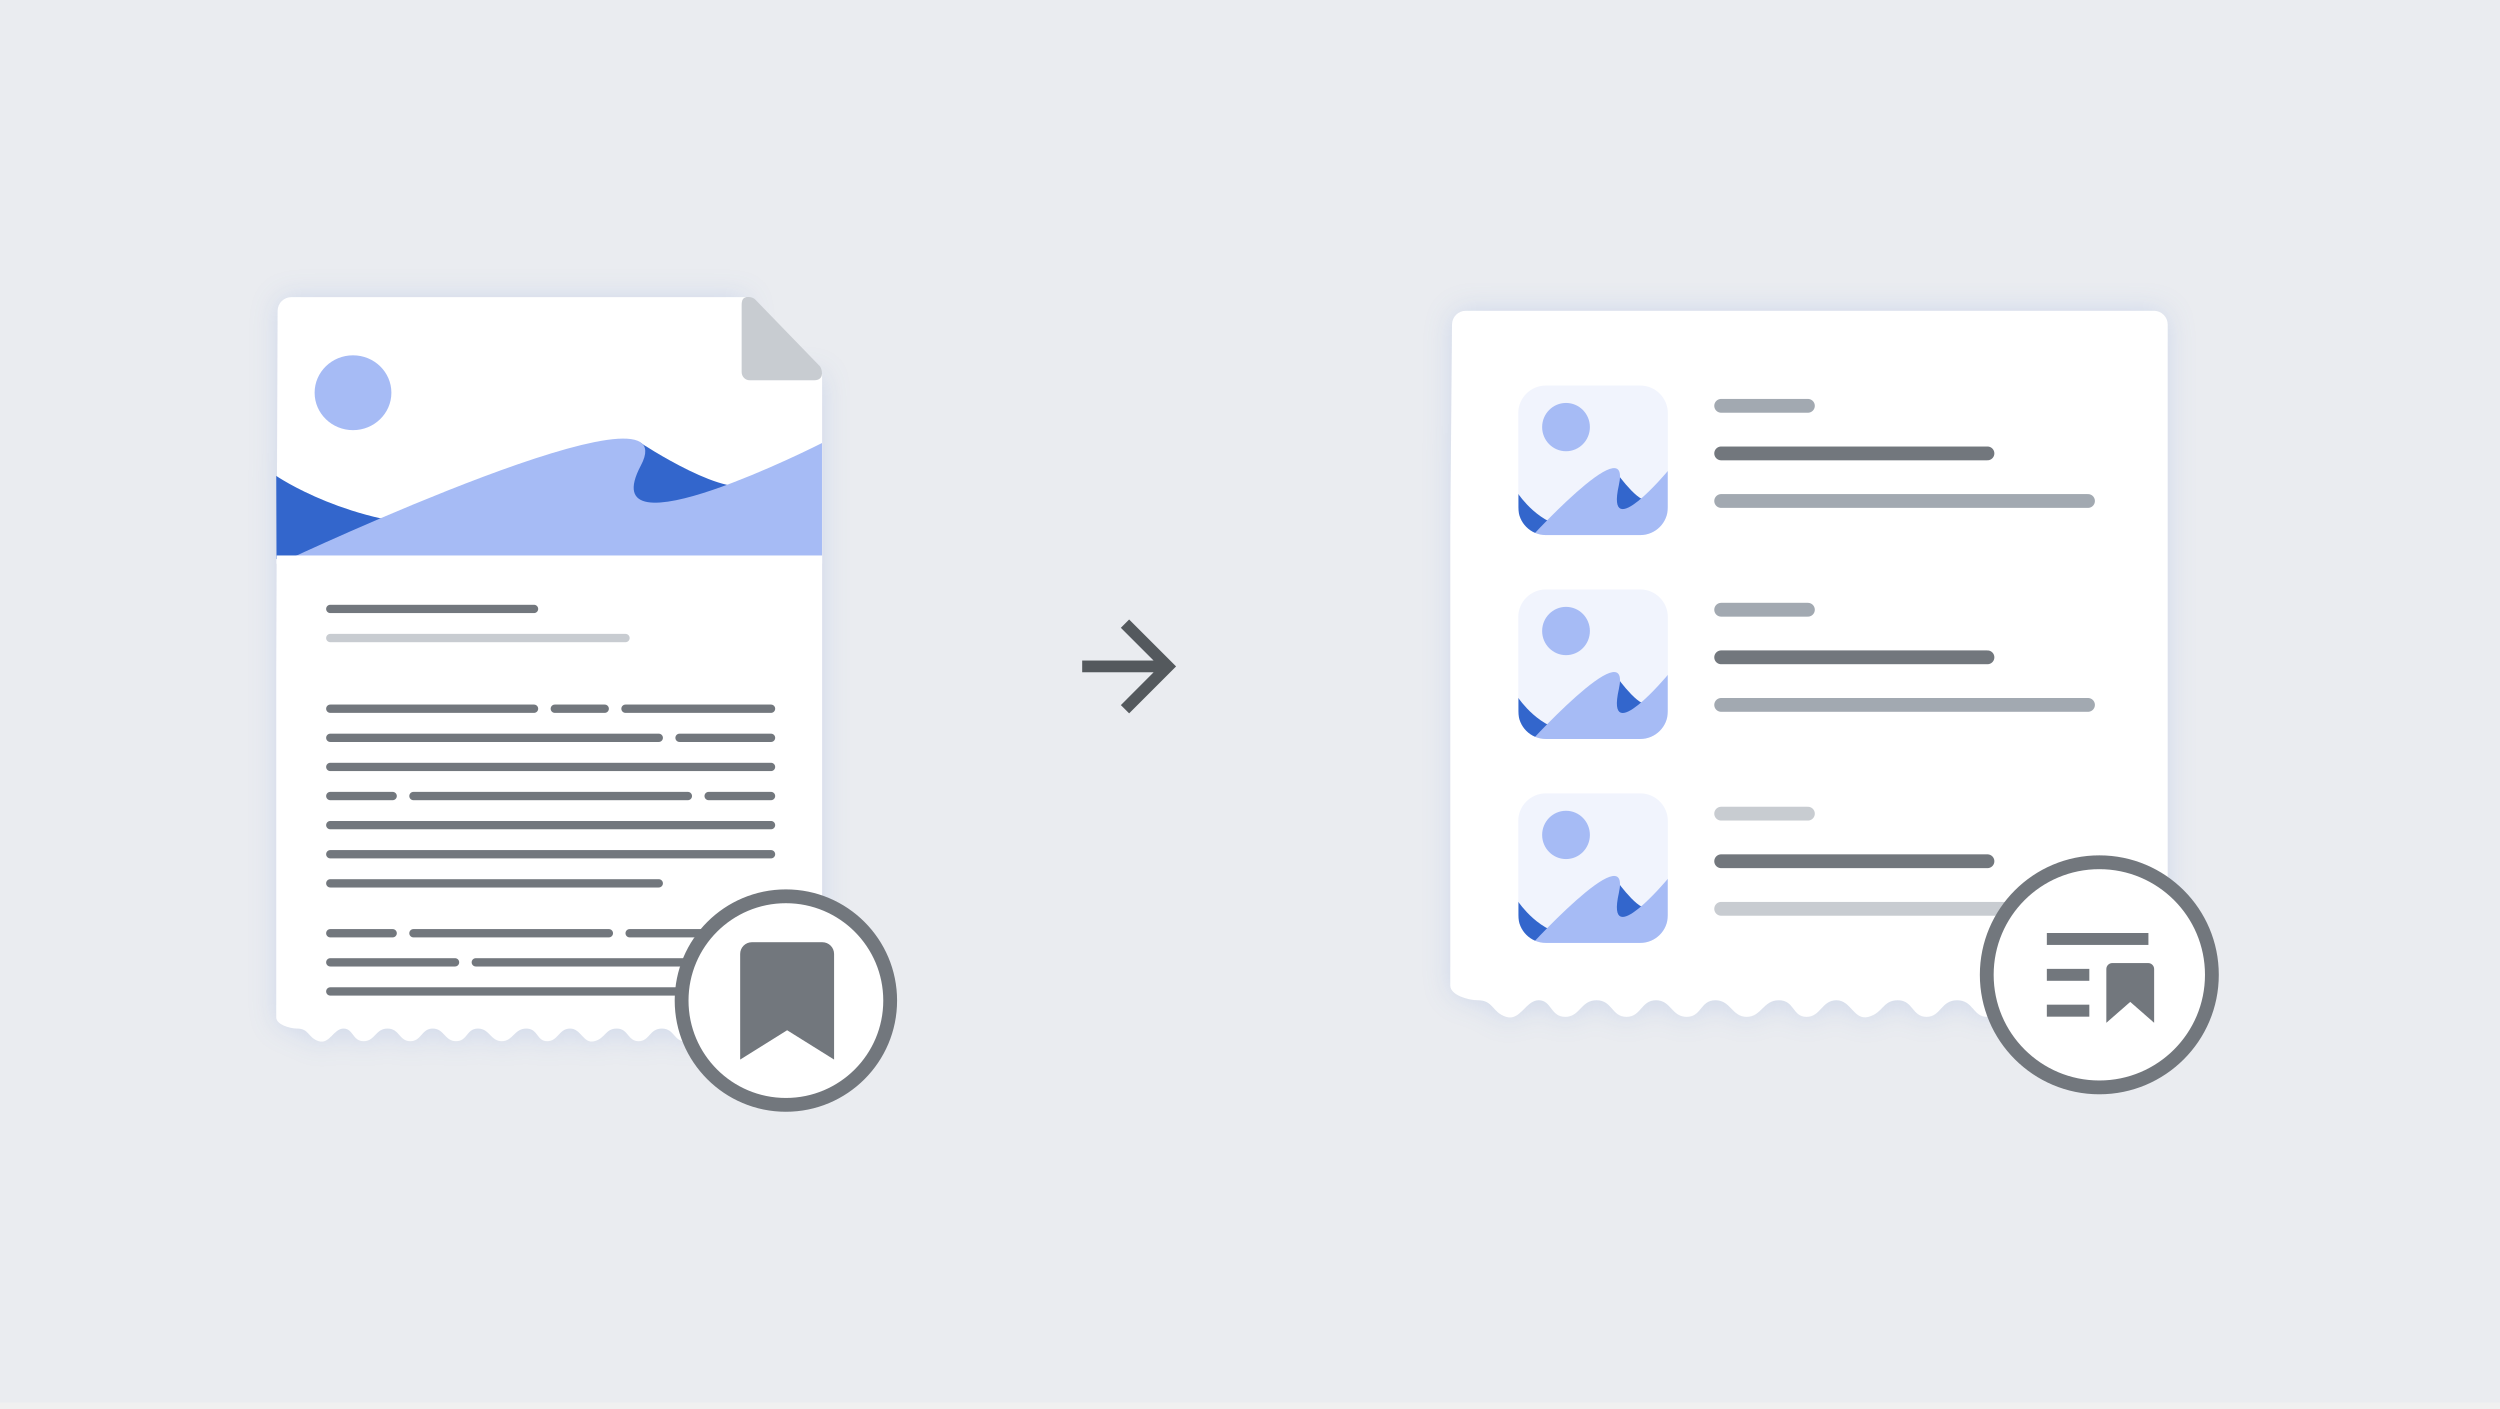
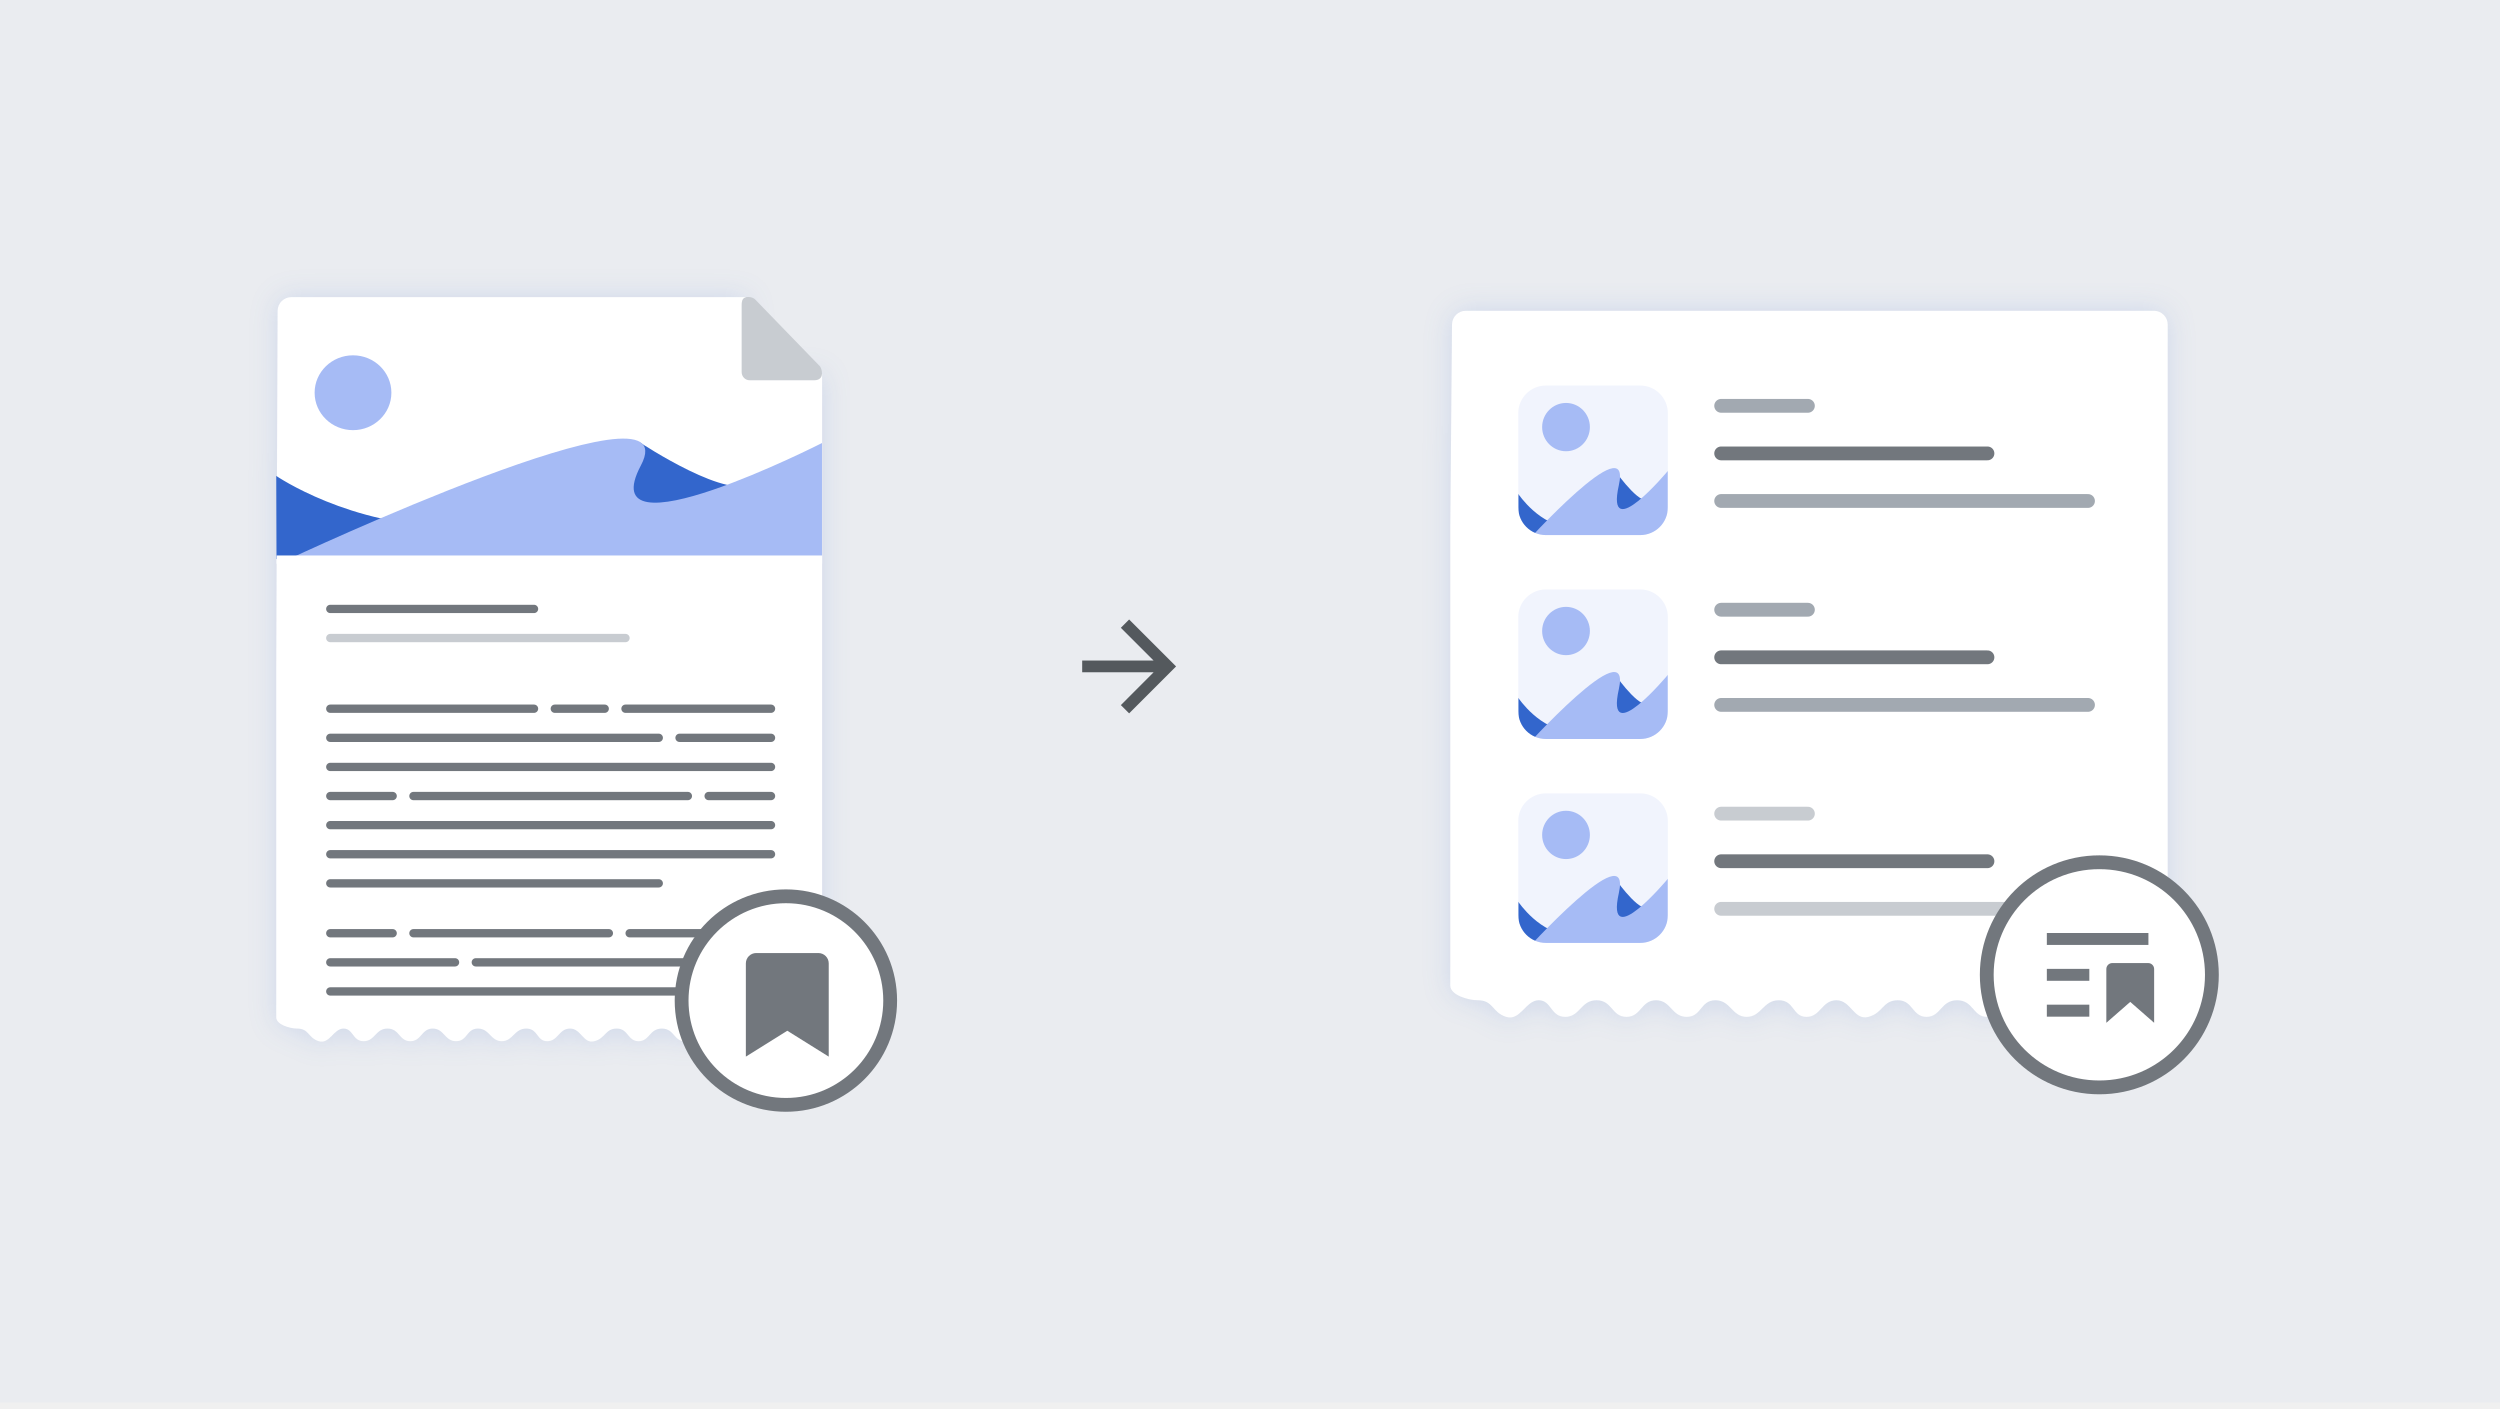
<svg xmlns="http://www.w3.org/2000/svg" width="362" height="204" viewBox="0 0 362 204">
  <defs>
    <filter id="a" width="87.041" height="115.813" x="36" y="39.022" color-interpolation-filters="sRGB" filterUnits="userSpaceOnUse">
      <feFlood flood-opacity="0" result="BackgroundImageFix" />
      <feColorMatrix in="SourceAlpha" result="hardAlpha" values="0 0 0 0 0 0 0 0 0 0 0 0 0 0 0 0 0 0 127 0" />
      <feOffset />
      <feGaussianBlur stdDeviation="2" />
      <feColorMatrix values="0 0 0 0 0.2 0 0 0 0 0.4 0 0 0 0 0.8 0 0 0 0.15 0" />
      <feBlend in2="BackgroundImageFix" result="effect1_dropShadow_2028_42627" />
      <feBlend in="SourceGraphic" in2="effect1_dropShadow_2028_42627" result="shape" />
    </filter>
    <filter id="b" width="111.886" height="110.332" x="206" y="41" color-interpolation-filters="sRGB" filterUnits="userSpaceOnUse">
      <feFlood flood-opacity="0" result="BackgroundImageFix" />
      <feColorMatrix in="SourceAlpha" result="hardAlpha" values="0 0 0 0 0 0 0 0 0 0 0 0 0 0 0 0 0 0 127 0" />
      <feOffset />
      <feGaussianBlur stdDeviation="2" />
      <feColorMatrix values="0 0 0 0 0.2 0 0 0 0 0.4 0 0 0 0 0.8 0 0 0 0.15 0" />
      <feBlend in2="BackgroundImageFix" result="effect1_dropShadow_2028_42627" />
      <feBlend in="SourceGraphic" in2="effect1_dropShadow_2028_42627" result="shape" />
    </filter>
  </defs>
  <path fill="#eaecf0" d="M0 0h362v203.094H0z" />
  <g filter="url(#a)">
    <path fill="#fff" fill-rule="evenodd" d="m40 97.085.197-52.071a2 2 0 0 1 2-1.992h65.828v9.138a2 2 0 0 0 2 2h9.016v92.848c0 1.335-2.119 1.929-3.454 1.929-1.772 0-1.61 1.395-3.176 1.83-1.565.436-1.568-1.83-3.245-1.83s-1.769 1.83-3.365 1.83-1.491-1.83-3.237-1.83-1.914 1.83-3.446 1.83-1.486-1.83-3.28-1.83-1.785 1.83-3.372 1.83-1.476-1.83-3.153-1.83-1.614 1.396-3.235 1.83-1.91-1.83-3.53-1.83-1.742 1.83-3.303 1.83c-1.562 0-1.31-1.83-3.044-1.83-1.732 0-1.926 1.83-3.545 1.83-1.62 0-1.76-1.83-3.446-1.83s-1.503 1.83-3.165 1.83-1.724-1.83-3.378-1.83-1.628 1.83-3.256 1.83-1.553-1.83-3.299-1.83-1.81 1.83-3.447 1.83c-1.636 0-1.492-1.83-2.923-1.83-1.43 0-2.027 2.319-3.588 1.83s-1.381-1.83-3.124-1.83c-1.05 0-3.03-.572-3.03-1.62z" clip-rule="evenodd" />
  </g>
  <path fill="#c8ccd1" fill-rule="evenodd" d="M108.542 55.062c-.637 0-1.152-.531-1.152-1.189v-9.662c0-.48.052-.944.481-1.127.432-.185 1.157-.054 1.486.286l9.236 9.533c.295.215.43.773.43 1.174 0 .657-.46.985-1.097.985z" clip-rule="evenodd" />
  <ellipse cx="51.115" cy="56.868" fill="#a6bbf5" rx="5.558" ry="5.418" />
  <path fill="#36c" fill-rule="evenodd" d="M92.706 64.093s13.395 8.88 16.409 5.612c3.014-3.267 0 4.743 0 4.743H82.667M40 68.91s10.675 7.337 25.552 7.337 3.64 4.703 3.64 4.703h-29.16" clip-rule="evenodd" />
  <path fill="#a6bbf5" fill-rule="evenodd" d="M41.695 81.02s58.427-27.433 51.106-13.626 26.223-3.243 26.223-3.243v16.87" clip-rule="evenodd" />
  <path fill="#fff" d="M40.051 80.432h78.989v1.204H40.051z" />
  <rect width="43.95" height="1.204" x="47.224" y="91.787" fill="#c8ccd1" rx=".602" />
  <rect width="48.766" height="1.204" x="47.224" y="106.235" fill="#72777d" rx=".602" />
  <rect width="19.266" height="1.204" x="47.224" y="138.745" fill="#72777d" rx=".602" />
  <rect width="43.95" height="1.204" x="68.295" y="138.745" fill="#72777d" rx=".602" />
  <rect width="10.235" height="1.204" x="47.224" y="114.664" fill="#72777d" rx=".602" />
  <rect width="10.235" height="1.204" x="102.01" y="114.664" fill="#72777d" rx=".602" />
  <rect width="40.939" height="1.204" x="59.265" y="114.664" fill="#72777d" rx=".602" />
  <rect width="10.235" height="1.204" x="47.224" y="134.531" fill="#72777d" rx=".602" />
  <rect width="22.276" height="1.204" x="90.571" y="134.531" fill="#72777d" rx=".602" />
  <rect width="29.5" height="1.204" x="59.265" y="134.531" fill="#72777d" rx=".602" />
  <rect width="14.449" height="1.204" fill="#72777d" rx=".602" transform="matrix(-1 0 0 1 112.245 106.235)" />
  <rect width="48.766" height="1.204" x="47.224" y="127.306" fill="#72777d" rx=".602" />
  <rect width="8.429" height="1.204" x="79.735" y="102.021" fill="#72777d" rx=".602" />
  <rect width="22.276" height="1.204" x="89.97" y="102.021" fill="#72777d" rx=".602" />
  <rect width="30.704" height="1.204" x="47.224" y="102.021" fill="#72777d" rx=".602" />
  <rect width="65.021" height="1.204" x="47.224" y="123.092" fill="#72777d" rx=".602" />
  <rect width="65.021" height="1.204" x="47.224" y="118.877" fill="#72777d" rx=".602" />
  <rect width="65.021" height="1.204" x="47.224" y="142.959" fill="#72777d" rx=".602" />
  <rect width="65.021" height="1.204" x="47.224" y="110.45" fill="#72777d" rx=".602" />
  <rect width="30.704" height="1.204" x="47.224" y="87.572" fill="#72777d" rx=".602" />
  <circle cx="113.797" cy="144.884" r="15.1" fill="#fff" stroke="#72777d" stroke-width="2" />
-   <path fill="#72777d" fill-rule="evenodd" d="M119.075 136.432h-10.2a1.7 1.7 0 0 0-1.7 1.7v15.295l6.8-4.248 6.8 4.248v-15.295a1.7 1.7 0 0 0-1.7-1.7" clip-rule="evenodd" />
+   <path fill="#72777d" fill-rule="evenodd" d="M118.5 138h-9a1.5 1.5 0 0 0-1.5 1.5V153l6-3.75 6 3.75v-13.5a1.5 1.5 0 0 0-1.5-1.5" clip-rule="evenodd" />
  <g filter="url(#b)">
    <path fill="#fff" fill-rule="evenodd" d="m210 76.688.252-29.705a2 2 0 0 1 2-1.983h99.633a2 2 0 0 1 2 2v95.302c0 1.754-2.785 2.535-4.539 2.535-2.329 0-2.117 1.833-4.174 2.406s-2.062-2.406-4.266-2.406-2.324 2.406-4.422 2.406-1.96-2.406-4.254-2.406-2.516 2.406-4.53 2.406-1.952-2.406-4.31-2.406-2.348 2.406-4.433 2.406-1.939-2.406-4.144-2.406-2.121 1.835-4.252 2.406-2.51-2.406-4.64-2.406-2.288 2.406-4.341 2.406c-2.052 0-1.722-2.406-4-2.406s-2.531 2.406-4.66 2.406-2.312-2.406-4.528-2.406-1.976 2.406-4.161 2.406-2.265-2.406-4.439-2.406-2.14 2.406-4.279 2.406c-2.14 0-2.042-2.406-4.336-2.406s-2.381 2.406-4.531 2.406-1.962-2.406-3.841-2.406-2.665 3.048-4.717 2.406-1.815-2.406-4.106-2.406c-1.379 0-3.982-.751-3.982-2.13z" clip-rule="evenodd" />
  </g>
  <rect width="21.659" height="21.653" x="219.844" y="55.827" fill="#f1f4fd" rx="4" />
  <mask id="c" width="23" height="23" x="219" y="55" maskUnits="userSpaceOnUse" style="mask-type:alpha">
    <rect width="21.659" height="21.653" x="219.844" y="55.827" fill="#fff" rx="4" />
  </mask>
  <g mask="url(#c)">
    <ellipse cx="226.759" cy="61.843" fill="#a6bbf5" rx="3.457" ry="3.497" />
    <path fill="#36c" fill-rule="evenodd" d="M234.142 68.53s3.893 5.442 4.769 3.44 0 2.906 0 2.906h-7.687m-11.38-3.36s3.181 4.778 7.614 4.778c4.434 0 1.085 3.062 1.085 3.062h-8.69" clip-rule="evenodd" />
    <path fill="#a6bbf5" fill-rule="evenodd" d="M220.578 78.983s15.81-17.546 13.829-8.716 7.096-2.073 7.096-2.073v10.789" clip-rule="evenodd" />
  </g>
  <rect width="21.659" height="21.653" x="219.844" y="85.353" fill="#f1f4fd" rx="4" />
  <mask id="d" width="23" height="23" x="219" y="85" maskUnits="userSpaceOnUse" style="mask-type:alpha">
    <rect width="21.659" height="21.653" x="219.844" y="85.353" fill="#fff" rx="4" />
  </mask>
  <g mask="url(#d)">
    <ellipse cx="226.759" cy="91.37" fill="#a6bbf5" rx="3.457" ry="3.497" />
    <path fill="#36c" fill-rule="evenodd" d="M234.142 98.057s3.893 5.442 4.769 3.44 0 2.906 0 2.906h-7.687m-11.38-3.36s3.181 4.777 7.614 4.777c4.434 0 1.085 3.063 1.085 3.063h-8.69" clip-rule="evenodd" />
    <path fill="#a6bbf5" fill-rule="evenodd" d="M220.578 108.509s15.81-17.546 13.829-8.715 7.096-2.074 7.096-2.074v10.789" clip-rule="evenodd" />
  </g>
  <rect width="21.659" height="21.653" x="219.844" y="114.881" fill="#f1f4fd" rx="4" />
  <mask id="e" width="23" height="23" x="219" y="114" maskUnits="userSpaceOnUse" style="mask-type:alpha">
    <rect width="21.659" height="21.653" x="219.844" y="114.881" fill="#fff" rx="4" />
  </mask>
  <g mask="url(#e)">
    <ellipse cx="226.759" cy="120.897" fill="#a6bbf5" rx="3.457" ry="3.497" />
    <path fill="#36c" fill-rule="evenodd" d="M234.142 127.584s3.893 5.442 4.769 3.44 0 2.907 0 2.907h-7.687m-11.38-3.361s3.181 4.778 7.614 4.778c4.434 0 1.085 3.062 1.085 3.062h-8.69" clip-rule="evenodd" />
    <path fill="#a6bbf5" fill-rule="evenodd" d="M220.578 138.037s15.81-17.546 13.829-8.715 7.096-2.074 7.096-2.074v10.789" clip-rule="evenodd" />
  </g>
  <path stroke="#c8ccd1" stroke-linecap="round" stroke-width="2" d="M249.225 117.818h12.559" />
  <path stroke="#72777d" stroke-linecap="round" stroke-width="2" d="M249.225 124.708h38.558" />
  <path stroke="#c8ccd1" stroke-linecap="round" stroke-width="2" d="M249.225 131.597h53.117" />
  <path stroke="#a2a9b1" stroke-linecap="round" stroke-width="2" d="M249.225 88.29h12.559" />
  <path stroke="#72777d" stroke-linecap="round" stroke-width="2" d="M249.225 95.18h38.558" />
  <path stroke="#a2a9b1" stroke-linecap="round" stroke-width="2" d="M249.225 102.07h53.117m-53.117-43.306h12.559" />
  <path stroke="#72777d" stroke-linecap="round" stroke-width="2" d="M249.225 65.653h38.558" />
  <path stroke="#a2a9b1" stroke-linecap="round" stroke-width="2" d="M249.225 72.543h53.117" />
  <path fill="#fff" stroke="#72777d" stroke-width="2" d="M303.982 124.855c9.002 0 16.3 7.298 16.3 16.3s-7.298 16.3-16.3 16.3-16.3-7.298-16.3-16.3 7.298-16.3 16.3-16.3Z" />
  <path fill="#72777d" d="M311.053 139.451c.478 0 .866.388.866.865v7.785l-3.461-3.027-3.461 3.027v-7.785c0-.477.387-.865.865-.865zm-8.518 7.759h-6.153v-1.73h6.153zm0-5.19h-6.153v-1.73h6.153zm8.556-5.19h-14.709v-1.73h14.709z" />
  <path fill="#54595d" fill-rule="evenodd" d="m163.498 89.7-1.199 1.206 4.742 4.742H156.7v1.7h10.341l-4.742 4.75 1.199 1.198 6.798-6.798z" clip-rule="evenodd" />
</svg>
